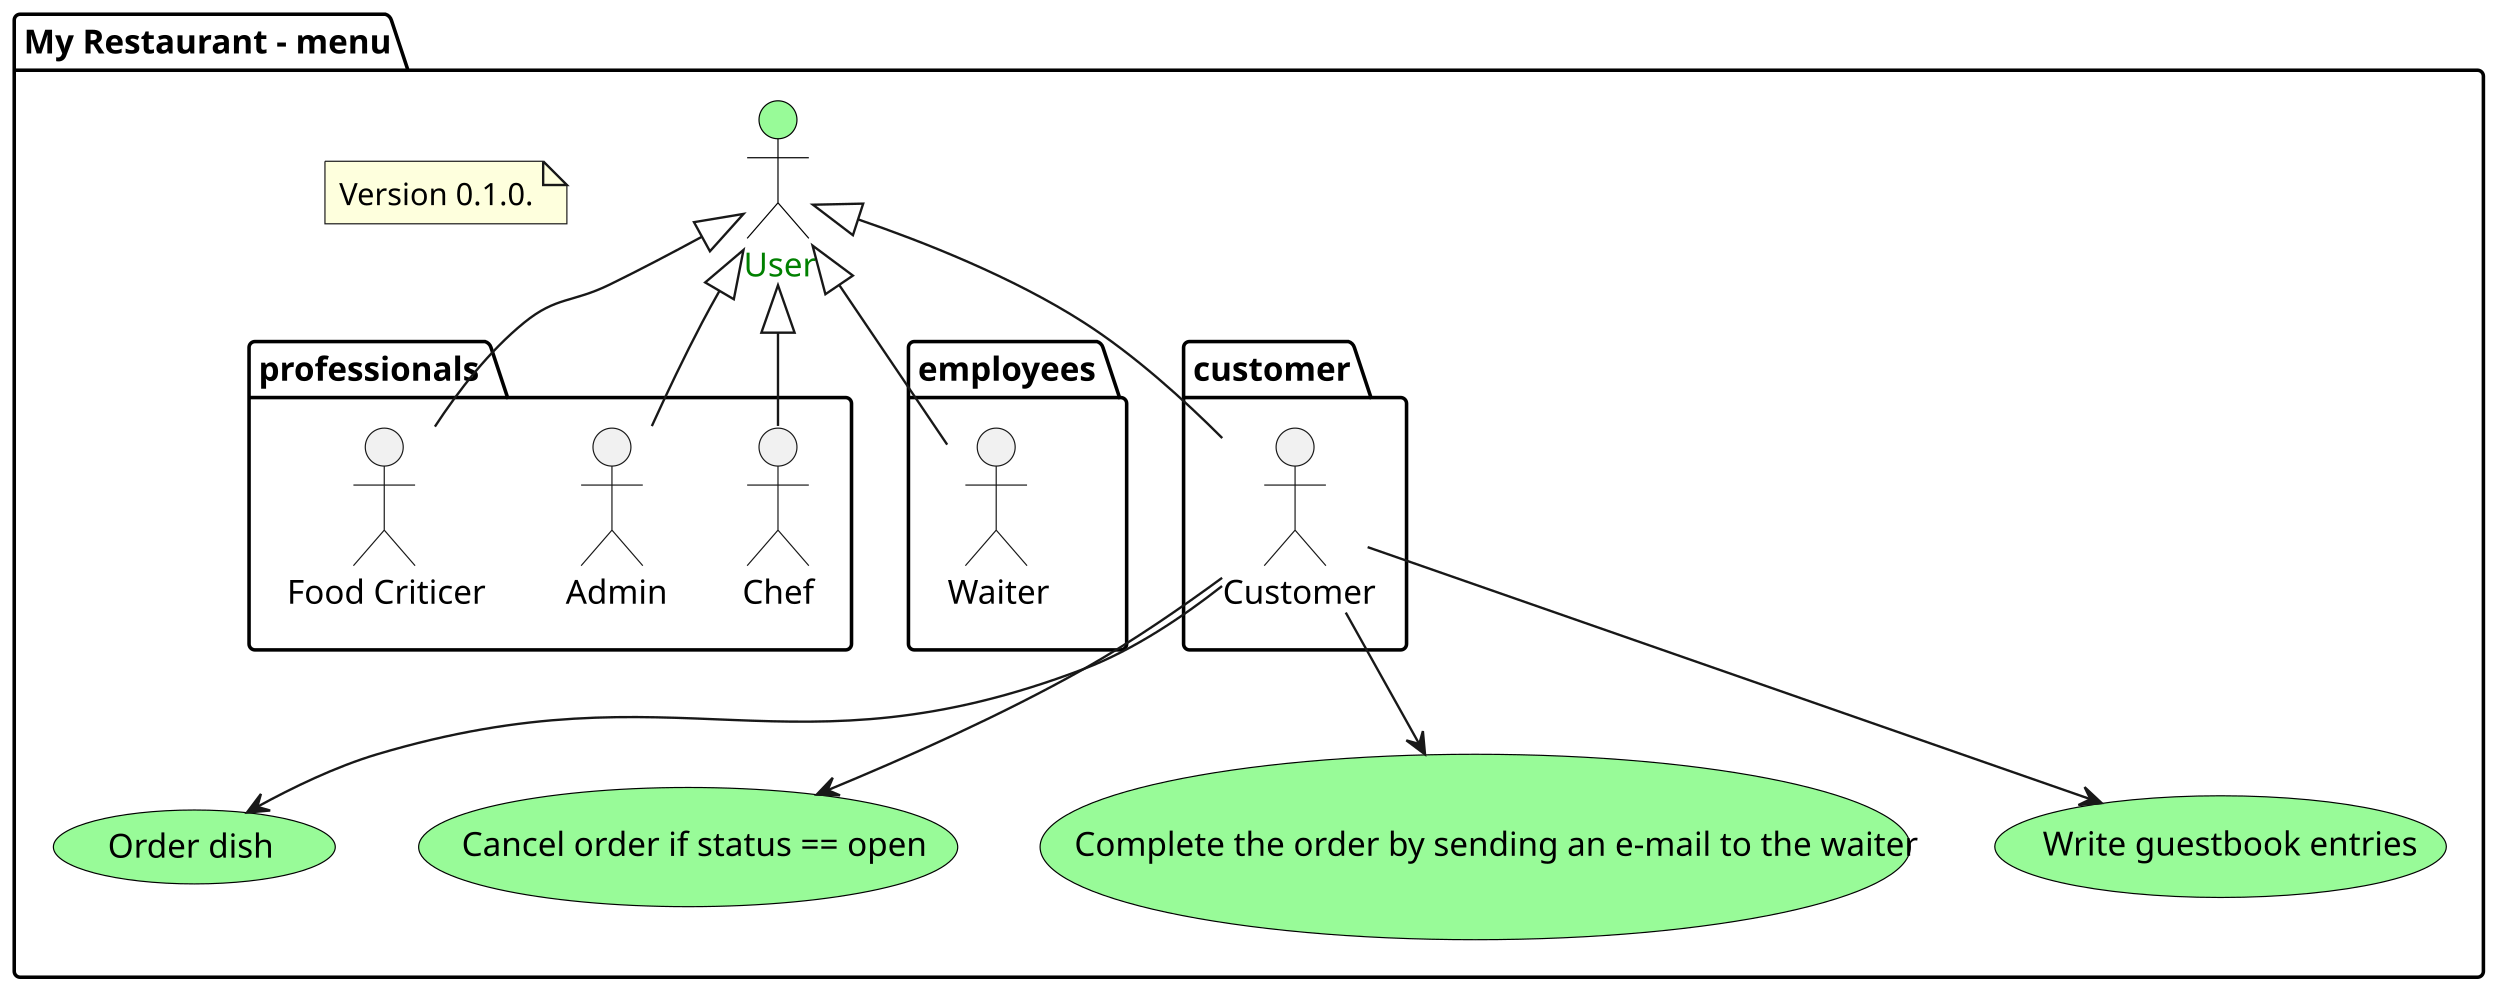
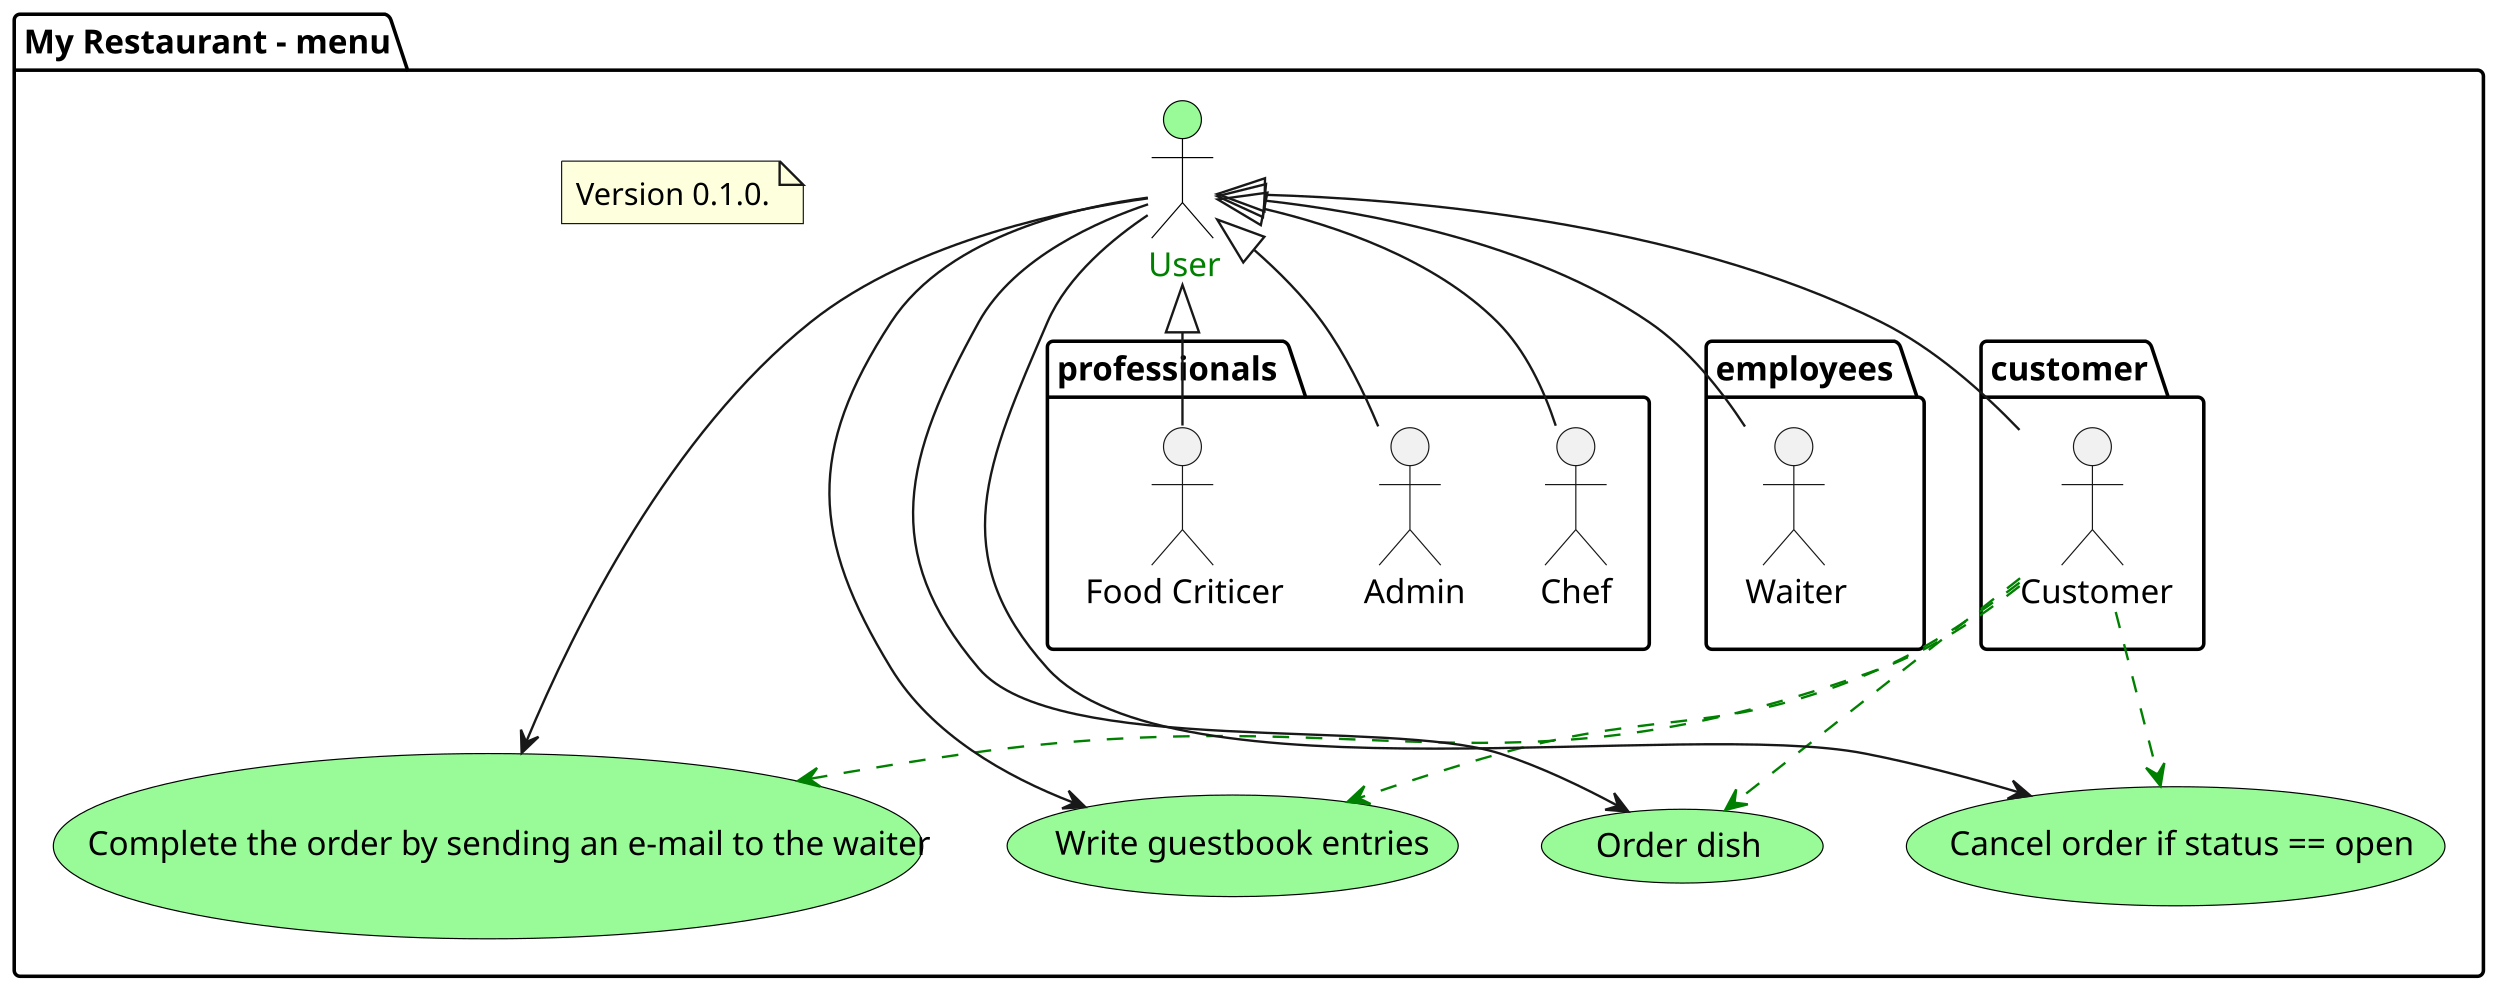
- <svg xmlns="http://www.w3.org/2000/svg" contentStyleType="text/css" height="419px" preserveAspectRatio="none" style="width:1054px;height:419px;background:#FFFFFF;" version="1.1" viewBox="0 0 1054 419" width="1054px" zoomAndPan="magnify">
+ <svg xmlns="http://www.w3.org/2000/svg" contentStyleType="text/css" height="419px" preserveAspectRatio="none" style="width:1055px;height:419px;background:#FFFFFF;" version="1.1" viewBox="0 0 1055 419" width="1055px" zoomAndPan="magnify">
  <defs />
  <g>
    <g id="cluster_My Restaurant - menu">
-       <path d="M8.5,6 L162.5,6 A3.75,3.75 0 0 1 165,8.5 L172,29.609 L1044.5,29.609 A2.5,2.5 0 0 1 1047,32.109 L1047,409.5 A2.5,2.5 0 0 1 1044.5,412 L8.5,412 A2.5,2.5 0 0 1 6,409.5 L6,8.5 A2.5,2.5 0 0 1 8.5,6 " fill="none" style="stroke:#000000;stroke-width:1.5;" />
+       <path d="M8.5,6 L162.5,6 A3.75,3.75 0 0 1 165,8.5 L172,29.609 L1045.5,29.609 A2.5,2.5 0 0 1 1048,32.109 L1048,409.5 A2.5,2.5 0 0 1 1045.5,412 L8.5,412 A2.5,2.5 0 0 1 6,409.5 L6,8.5 A2.5,2.5 0 0 1 8.5,6 " fill="none" style="stroke:#000000;stroke-width:1.5;" />
      <line style="stroke:#000000;stroke-width:1.5;" x1="6" x2="172" y1="29.609" y2="29.609" />
      <text fill="#000000" font-family="sans-serif" font-size="14" font-weight="bold" lengthAdjust="spacing" textLength="153" x="10" y="22.533">My Restaurant - menu</text>
    </g>
    <g id="cluster_professionals">
-       <path d="M107.5,144 L204.5,144 A3.75,3.75 0 0 1 207,146.5 L214,167.609 L356.5,167.609 A2.5,2.5 0 0 1 359,170.109 L359,271.5 A2.5,2.5 0 0 1 356.5,274 L107.5,274 A2.5,2.5 0 0 1 105,271.5 L105,146.5 A2.5,2.5 0 0 1 107.5,144 " fill="none" style="stroke:#000000;stroke-width:1.5;" />
-       <line style="stroke:#000000;stroke-width:1.5;" x1="105" x2="214" y1="167.609" y2="167.609" />
-       <text fill="#000000" font-family="sans-serif" font-size="14" font-weight="bold" lengthAdjust="spacing" textLength="96" x="109" y="160.533">professionals</text>
+       <path d="M444.5,144 L541.5,144 A3.75,3.75 0 0 1 544,146.5 L551,167.609 L693.5,167.609 A2.5,2.5 0 0 1 696,170.109 L696,271.5 A2.5,2.5 0 0 1 693.5,274 L444.5,274 A2.5,2.5 0 0 1 442,271.5 L442,146.5 A2.5,2.5 0 0 1 444.5,144 " fill="none" style="stroke:#000000;stroke-width:1.5;" />
+       <line style="stroke:#000000;stroke-width:1.5;" x1="442" x2="551" y1="167.609" y2="167.609" />
+       <text fill="#000000" font-family="sans-serif" font-size="14" font-weight="bold" lengthAdjust="spacing" textLength="96" x="446" y="160.533">professionals</text>
    </g>
    <g id="cluster_employees">
-       <path d="M385.5,144 L462.5,144 A3.75,3.75 0 0 1 465,146.5 L472,167.609 L472.5,167.609 A2.5,2.5 0 0 1 475,170.109 L475,271.5 A2.5,2.5 0 0 1 472.5,274 L385.5,274 A2.5,2.5 0 0 1 383,271.5 L383,146.5 A2.5,2.5 0 0 1 385.5,144 " fill="none" style="stroke:#000000;stroke-width:1.5;" />
-       <line style="stroke:#000000;stroke-width:1.5;" x1="383" x2="472" y1="167.609" y2="167.609" />
-       <text fill="#000000" font-family="sans-serif" font-size="14" font-weight="bold" lengthAdjust="spacing" textLength="76" x="387" y="160.533">employees</text>
+       <path d="M722.5,144 L799.5,144 A3.75,3.75 0 0 1 802,146.5 L809,167.609 L809.5,167.609 A2.5,2.5 0 0 1 812,170.109 L812,271.5 A2.5,2.5 0 0 1 809.5,274 L722.5,274 A2.5,2.5 0 0 1 720,271.5 L720,146.5 A2.5,2.5 0 0 1 722.5,144 " fill="none" style="stroke:#000000;stroke-width:1.5;" />
+       <line style="stroke:#000000;stroke-width:1.5;" x1="720" x2="809" y1="167.609" y2="167.609" />
+       <text fill="#000000" font-family="sans-serif" font-size="14" font-weight="bold" lengthAdjust="spacing" textLength="76" x="724" y="160.533">employees</text>
    </g>
    <g id="cluster_customer">
-       <path d="M501.5,144 L568.5,144 A3.75,3.75 0 0 1 571,146.5 L578,167.609 L590.5,167.609 A2.5,2.5 0 0 1 593,170.109 L593,271.5 A2.5,2.5 0 0 1 590.5,274 L501.5,274 A2.5,2.5 0 0 1 499,271.5 L499,146.5 A2.5,2.5 0 0 1 501.5,144 " fill="none" style="stroke:#000000;stroke-width:1.5;" />
-       <line style="stroke:#000000;stroke-width:1.5;" x1="499" x2="578" y1="167.609" y2="167.609" />
-       <text fill="#000000" font-family="sans-serif" font-size="14" font-weight="bold" lengthAdjust="spacing" textLength="66" x="503" y="160.533">customer</text>
+       <path d="M838.5,144 L905.5,144 A3.75,3.75 0 0 1 908,146.5 L915,167.609 L927.5,167.609 A2.5,2.5 0 0 1 930,170.109 L930,271.5 A2.5,2.5 0 0 1 927.5,274 L838.5,274 A2.5,2.5 0 0 1 836,271.5 L836,146.5 A2.5,2.5 0 0 1 838.5,144 " fill="none" style="stroke:#000000;stroke-width:1.5;" />
+       <line style="stroke:#000000;stroke-width:1.5;" x1="836" x2="915" y1="167.609" y2="167.609" />
+       <text fill="#000000" font-family="sans-serif" font-size="14" font-weight="bold" lengthAdjust="spacing" textLength="66" x="840" y="160.533">customer</text>
    </g>
    <g id="elem_u">
-       <ellipse cx="328" cy="50.5" fill="#98FB98" rx="8" ry="8" style="stroke:#000000;stroke-width:0.5;" />
-       <path d="M328,58.5 L328,85.5 M315,66.5 L341,66.5 M328,85.5 L315,100.5 M328,85.5 L341,100.5 " fill="none" style="stroke:#000000;stroke-width:0.5;" />
-       <text fill="#008000" font-family="sans-serif" font-size="14" lengthAdjust="spacing" textLength="29" x="313.5" y="116.533">User</text>
+       <ellipse cx="499" cy="50.5" fill="#98FB98" rx="8" ry="8" style="stroke:#000000;stroke-width:0.5;" />
+       <path d="M499,58.5 L499,85.5 M486,66.5 L512,66.5 M499,85.5 L486,100.5 M499,85.5 L512,100.5 " fill="none" style="stroke:#000000;stroke-width:0.5;" />
+       <text fill="#008000" font-family="sans-serif" font-size="14" lengthAdjust="spacing" textLength="29" x="484.5" y="116.533">User</text>
    </g>
    <g id="elem_n1">
-       <path d="M137,68 L137,94.352 L239,94.352 L239,78 L229,68 L137,68 " fill="#FEFFDD" style="stroke:#181818;stroke-width:0.5;" />
-       <path d="M229,68 L229,78 L239,78 L229,68 " fill="#FEFFDD" style="stroke:#181818;stroke-width:1.0;" />
-       <text fill="#000000" font-family="sans-serif" font-size="13" lengthAdjust="spacing" textLength="81" x="143" y="86.495">Version 0.1.0.</text>
+       <path d="M237,68 L237,94.352 L339,94.352 L339,78 L329,68 L237,68 " fill="#FEFFDD" style="stroke:#181818;stroke-width:0.5;" />
+       <path d="M329,68 L329,78 L339,78 L329,68 " fill="#FEFFDD" style="stroke:#181818;stroke-width:1.0;" />
+       <text fill="#000000" font-family="sans-serif" font-size="13" lengthAdjust="spacing" textLength="81" x="243" y="86.495">Version 0.1.0.</text>
    </g>
    <g id="elem_UC0">
-       <ellipse cx="81.93" cy="357.078" fill="#98FB98" rx="59.43" ry="15.578" style="stroke:#000000;stroke-width:0.5;" />
-       <text fill="#000000" font-family="sans-serif" font-size="14" lengthAdjust="spacing" textLength="67" x="45.43" y="361.595">Order dish</text>
+       <ellipse cx="709.93" cy="357.078" fill="#98FB98" rx="59.43" ry="15.578" style="stroke:#000000;stroke-width:0.5;" />
+       <text fill="#000000" font-family="sans-serif" font-size="14" lengthAdjust="spacing" textLength="67" x="673.43" y="361.595">Order dish</text>
    </g>
    <g id="elem_UC1">
-       <ellipse cx="290.136" cy="357.127" fill="#98FB98" rx="113.636" ry="25.127" style="stroke:#000000;stroke-width:0.5;" />
-       <text fill="#000000" font-family="sans-serif" font-size="14" lengthAdjust="spacing" textLength="191" x="194.636" y="360.856">Cancel order if status == open</text>
+       <ellipse cx="918.136" cy="357.127" fill="#98FB98" rx="113.636" ry="25.127" style="stroke:#000000;stroke-width:0.5;" />
+       <text fill="#000000" font-family="sans-serif" font-size="14" lengthAdjust="spacing" textLength="191" x="822.636" y="360.856">Cancel order if status == open</text>
    </g>
    <g id="elem_UC2">
-       <ellipse cx="621.952" cy="357.091" fill="#98FB98" rx="183.452" ry="39.09" style="stroke:#000000;stroke-width:0.5;" />
-       <text fill="#000000" font-family="sans-serif" font-size="14" lengthAdjust="spacing" textLength="338" x="452.952" y="360.819">Complete the order by sending an e-mail to the waiter</text>
+       <ellipse cx="205.952" cy="357.091" fill="#98FB98" rx="183.452" ry="39.09" style="stroke:#000000;stroke-width:0.5;" />
+       <text fill="#000000" font-family="sans-serif" font-size="14" lengthAdjust="spacing" textLength="338" x="36.952" y="360.819">Complete the order by sending an e-mail to the waiter</text>
    </g>
    <g id="elem_UC3">
-       <ellipse cx="936.19" cy="356.938" fill="#98FB98" rx="95.19" ry="21.438" style="stroke:#000000;stroke-width:0.5;" />
-       <text fill="#000000" font-family="sans-serif" font-size="14" lengthAdjust="spacing" textLength="150" x="861.19" y="360.667">Write guestbook entries</text>
+       <ellipse cx="520.19" cy="356.938" fill="#98FB98" rx="95.19" ry="21.438" style="stroke:#000000;stroke-width:0.5;" />
+       <text fill="#000000" font-family="sans-serif" font-size="14" lengthAdjust="spacing" textLength="150" x="445.19" y="360.667">Write guestbook entries</text>
    </g>
    <g id="elem_ch">
-       <ellipse cx="328" cy="188.5" fill="#F1F1F1" rx="8" ry="8" style="stroke:#181818;stroke-width:0.5;" />
-       <path d="M328,196.5 L328,223.5 M315,204.5 L341,204.5 M328,223.5 L315,238.5 M328,223.5 L341,238.5 " fill="none" style="stroke:#181818;stroke-width:0.5;" />
-       <text fill="#000000" font-family="sans-serif" font-size="14" lengthAdjust="spacing" textLength="30" x="313" y="254.533">Chef</text>
+       <ellipse cx="665" cy="188.5" fill="#F1F1F1" rx="8" ry="8" style="stroke:#181818;stroke-width:0.5;" />
+       <path d="M665,196.5 L665,223.5 M652,204.5 L678,204.5 M665,223.5 L652,238.5 M665,223.5 L678,238.5 " fill="none" style="stroke:#181818;stroke-width:0.5;" />
+       <text fill="#000000" font-family="sans-serif" font-size="14" lengthAdjust="spacing" textLength="30" x="650" y="254.533">Chef</text>
    </g>
    <g id="elem_a">
-       <ellipse cx="258" cy="188.5" fill="#F1F1F1" rx="8" ry="8" style="stroke:#181818;stroke-width:0.5;" />
-       <path d="M258,196.5 L258,223.5 M245,204.5 L271,204.5 M258,223.5 L245,238.5 M258,223.5 L271,238.5 " fill="none" style="stroke:#181818;stroke-width:0.5;" />
-       <text fill="#000000" font-family="sans-serif" font-size="14" lengthAdjust="spacing" textLength="39" x="238.5" y="254.533">Admin</text>
+       <ellipse cx="595" cy="188.5" fill="#F1F1F1" rx="8" ry="8" style="stroke:#181818;stroke-width:0.5;" />
+       <path d="M595,196.5 L595,223.5 M582,204.5 L608,204.5 M595,223.5 L582,238.5 M595,223.5 L608,238.5 " fill="none" style="stroke:#181818;stroke-width:0.5;" />
+       <text fill="#000000" font-family="sans-serif" font-size="14" lengthAdjust="spacing" textLength="39" x="575.5" y="254.533">Admin</text>
    </g>
    <g id="elem_fc">
-       <ellipse cx="162" cy="188.5" fill="#F1F1F1" rx="8" ry="8" style="stroke:#181818;stroke-width:0.5;" />
-       <path d="M162,196.5 L162,223.5 M149,204.5 L175,204.5 M162,223.5 L149,238.5 M162,223.5 L175,238.5 " fill="none" style="stroke:#181818;stroke-width:0.5;" />
-       <text fill="#000000" font-family="sans-serif" font-size="14" lengthAdjust="spacing" textLength="82" x="121" y="254.533">Food Criticer</text>
+       <ellipse cx="499" cy="188.5" fill="#F1F1F1" rx="8" ry="8" style="stroke:#181818;stroke-width:0.5;" />
+       <path d="M499,196.5 L499,223.5 M486,204.5 L512,204.5 M499,223.5 L486,238.5 M499,223.5 L512,238.5 " fill="none" style="stroke:#181818;stroke-width:0.5;" />
+       <text fill="#000000" font-family="sans-serif" font-size="14" lengthAdjust="spacing" textLength="82" x="458" y="254.533">Food Criticer</text>
    </g>
    <g id="elem_w">
-       <ellipse cx="420" cy="188.5" fill="#F1F1F1" rx="8" ry="8" style="stroke:#181818;stroke-width:0.5;" />
-       <path d="M420,196.5 L420,223.5 M407,204.5 L433,204.5 M420,223.5 L407,238.5 M420,223.5 L433,238.5 " fill="none" style="stroke:#181818;stroke-width:0.5;" />
-       <text fill="#000000" font-family="sans-serif" font-size="14" lengthAdjust="spacing" textLength="41" x="399.5" y="254.533">Waiter</text>
+       <ellipse cx="757" cy="188.5" fill="#F1F1F1" rx="8" ry="8" style="stroke:#181818;stroke-width:0.5;" />
+       <path d="M757,196.5 L757,223.5 M744,204.5 L770,204.5 M757,223.5 L744,238.5 M757,223.5 L770,238.5 " fill="none" style="stroke:#181818;stroke-width:0.5;" />
+       <text fill="#000000" font-family="sans-serif" font-size="14" lengthAdjust="spacing" textLength="41" x="736.5" y="254.533">Waiter</text>
    </g>
    <g id="elem_c">
-       <ellipse cx="546" cy="188.5" fill="#F1F1F1" rx="8" ry="8" style="stroke:#181818;stroke-width:0.5;" />
-       <path d="M546,196.5 L546,223.5 M533,204.5 L559,204.5 M546,223.5 L533,238.5 M546,223.5 L559,238.5 " fill="none" style="stroke:#181818;stroke-width:0.5;" />
-       <text fill="#000000" font-family="sans-serif" font-size="14" lengthAdjust="spacing" textLength="61" x="515.5" y="254.533">Customer</text>
+       <ellipse cx="883" cy="188.5" fill="#F1F1F1" rx="8" ry="8" style="stroke:#181818;stroke-width:0.5;" />
+       <path d="M883,196.5 L883,223.5 M870,204.5 L896,204.5 M883,223.5 L870,238.5 M883,223.5 L896,238.5 " fill="none" style="stroke:#181818;stroke-width:0.5;" />
+       <text fill="#000000" font-family="sans-serif" font-size="14" lengthAdjust="spacing" textLength="61" x="852.5" y="254.533">Customer</text>
    </g>
    <g id="link_u_c">
-       <path d="M362,92.58 C388.98,101.82 427,116.75 457,136 C478.22,149.61 499.1,168.48 515.3,184.69 " fill="none" id="u-backto-c" style="stroke:#181818;stroke-width:1.0;" />
-       <polygon fill="none" points="359.59,99.16,342.73,86.31,363.92,85.85,359.59,99.16" style="stroke:#181818;stroke-width:1.0;" />
+       <path d="M533.77,82.21 C591.02,83.86 707.39,92.79 794,136 C816,146.97 836.48,165.04 852.23,181.43 " fill="none" id="u-backto-c" style="stroke:#181818;stroke-width:1.0;" />
+       <polygon fill="none" points="533.59,89.21,513.71,81.87,533.83,75.21,533.59,89.21" style="stroke:#181818;stroke-width:1.0;" />
    </g>
    <g id="link_u_w">
-       <path d="M353.95,120.35 C368.31,141.58 385.91,167.61 399.33,187.45 " fill="none" id="u-backto-w" style="stroke:#181818;stroke-width:1.0;" />
-       <polygon fill="none" points="347.99,124.04,342.58,103.55,359.58,116.19,347.99,124.04" style="stroke:#181818;stroke-width:1.0;" />
+       <path d="M533.87,84.67 C575.65,89.33 646.21,101.98 696,136 C712.41,147.21 726.14,164.31 736.39,179.99 " fill="none" id="u-backto-w" style="stroke:#181818;stroke-width:1.0;" />
+       <polygon fill="none" points="532.97,91.62,513.7,82.8,534.26,77.68,532.97,91.62" style="stroke:#181818;stroke-width:1.0;" />
    </g>
    <g id="link_u_a">
-       <path d="M303.23,122.82 C300.72,127.23 298.27,131.69 296,136 C288.62,150.02 281.15,165.75 274.81,179.64 " fill="none" id="u-backto-a" style="stroke:#181818;stroke-width:1.0;" />
-       <polygon fill="none" points="297.3,119.08,313.46,105.36,309.38,126.16,297.3,119.08" style="stroke:#181818;stroke-width:1.0;" />
+       <path d="M529.36,105.55 C539.36,114.34 549.97,124.9 558,136 C567.62,149.28 575.57,165.46 581.61,179.93 " fill="none" id="u-backto-a" style="stroke:#181818;stroke-width:1.0;" />
+       <polygon fill="none" points="524.66,110.75,513.66,92.64,533.56,99.93,524.66,110.75" style="stroke:#181818;stroke-width:1.0;" />
    </g>
    <g id="link_u_ch">
-       <path d="M328,140.37 C328,153.63 328,167.39 328,179.57 " fill="none" id="u-backto-ch" style="stroke:#181818;stroke-width:1.0;" />
-       <polygon fill="none" points="321,140.25,328,120.25,335,140.25,321,140.25" style="stroke:#181818;stroke-width:1.0;" />
+       <path d="M533.66,88.19 C563.27,95.13 605.22,109.14 632,136 C643.81,147.85 651.54,164.47 656.53,179.66 " fill="none" id="u-backto-ch" style="stroke:#181818;stroke-width:1.0;" />
+       <polygon fill="none" points="532.07,95.01,513.87,84.16,534.86,81.29,532.07,95.01" style="stroke:#181818;stroke-width:1.0;" />
    </g>
    <g id="link_u_fc">
-       <path d="M295.9,99.82 C283.81,106.37 269.87,113.71 257,120 C241.27,127.69 234.59,124.95 221,136 C206.17,148.06 193.27,164.72 183.35,179.87 " fill="none" id="u-backto-fc" style="stroke:#181818;stroke-width:1.0;" />
-       <polygon fill="none" points="292.58,93.66,313.48,90.18,299.31,105.94,292.58,93.66" style="stroke:#181818;stroke-width:1.0;" />
+       <path d="M499,140.37 C499,153.63 499,167.39 499,179.57 " fill="none" id="u-backto-fc" style="stroke:#181818;stroke-width:1.0;" />
+       <polygon fill="none" points="492,140.25,499,120.25,506,140.25,492,140.25" style="stroke:#181818;stroke-width:1.0;" />
    </g>
    <g id="link_c_UC0">
-       <path d="M515.21,247.08 C498.99,259.82 478.11,273.95 457,282 C332.35,329.54 286.86,279.94 159,318 C141.54,323.2 123.21,332.09 108.81,339.97 " fill="none" id="c-to-UC0" style="stroke:#181818;stroke-width:1.0;" />
-       <polygon fill="#181818" points="104.09,342.59,113.9,341.716,108.461,340.162,110.015,334.723,104.09,342.59" style="stroke:#181818;stroke-width:1.0;" />
+       <path d="M852.47,244 C817.94,271.15 762.54,314.69 732,338.71 " fill="none" id="c-to-UC0" style="stroke:#008000;stroke-width:1.0;stroke-dasharray:7.0,7.0;" />
+       <polygon fill="#008000" points="728.04,341.82,737.593,339.423,731.977,338.738,732.662,333.123,728.04,341.82" style="stroke:#008000;stroke-width:1.0;" />
    </g>
    <g id="link_c_UC1">
-       <path d="M515.24,243.61 C498.52,255.88 477.18,270.64 457,282 C422.37,301.5 381.61,319.64 349.04,333.09 " fill="none" id="c-to-UC1" style="stroke:#181818;stroke-width:1.0;" />
-       <polygon fill="#181818" points="344.29,335.03,354.135,335.302,348.913,333.126,351.089,327.904,344.29,335.03" style="stroke:#181818;stroke-width:1.0;" />
+       <path d="M892.84,258.25 C898.43,279.97 905.33,306.75 910.48,326.78 " fill="none" id="c-to-UC1" style="stroke:#008000;stroke-width:1.0;stroke-dasharray:7.0,7.0;" />
+       <polygon fill="#008000" points="911.75,331.72,913.36,322.004,910.494,326.88,905.617,324.014,911.75,331.72" style="stroke:#008000;stroke-width:1.0;" />
    </g>
    <g id="link_c_UC2">
-       <path d="M567.37,258.25 C577.01,275.48 588.41,295.9 598.31,313.6 " fill="none" id="c-to-UC2" style="stroke:#181818;stroke-width:1.0;" />
-       <polygon fill="#181818" points="600.79,318.04,599.891,308.232,598.351,313.675,592.908,312.135,600.79,318.04" style="stroke:#181818;stroke-width:1.0;" />
+       <path d="M852.3,247.33 C836.1,260.13 815.22,274.24 794,282 C632.19,341.2 578.63,294.05 408,318 C386.48,321.02 363.77,324.75 341.65,328.69 " fill="none" id="c-to-UC2" style="stroke:#008000;stroke-width:1.0;stroke-dasharray:7.0,7.0;" />
+       <polygon fill="#008000" points="336.64,329.59,346.199,331.962,341.564,328.719,344.806,324.084,336.64,329.59" style="stroke:#008000;stroke-width:1.0;" />
    </g>
    <g id="link_c_UC3">
-       <path d="M576.6,230.67 C642.36,253.6 797.91,307.85 881.17,336.88 " fill="none" id="c-to-UC3" style="stroke:#181818;stroke-width:1.0;" />
-       <polygon fill="#181818" points="886.06,338.58,878.871,331.848,881.337,336.939,876.246,339.405,886.06,338.58" style="stroke:#181818;stroke-width:1.0;" />
+       <path d="M852.25,245.89 C835.88,258.48 814.86,272.83 794,282 C726.88,311.51 703.62,298.29 633,318 C613.5,323.44 592.41,330.27 573.79,336.64 " fill="none" id="c-to-UC3" style="stroke:#008000;stroke-width:1.0;stroke-dasharray:7.0,7.0;" />
+       <polygon fill="#008000" points="568.6,338.42,578.412,339.271,573.327,336.792,575.807,331.707,568.6,338.42" style="stroke:#008000;stroke-width:1.0;" />
+     </g>
+     <g id="link_u_UC0">
+       <path d="M484.48,86.22 C464.23,92.99 428.27,108.38 413,136 C381.6,192.79 370.98,232.55 413,282 C445.08,319.75 585.83,302.87 633,318 C650.09,323.48 668.14,332.21 682.46,339.92 " fill="none" id="u-to-UC0" style="stroke:#181818;stroke-width:1.0;" />
+       <polygon fill="#181818" points="687.17,342.49,681.175,334.676,682.778,340.101,677.353,341.703,687.17,342.49" style="stroke:#181818;stroke-width:1.0;" />
+     </g>
+     <g id="link_u_UC1">
+       <path d="M484.34,90.81 C470.48,100.08 450.56,116.09 442,136 C416.36,195.61 398.56,233.79 442,282 C493.6,339.26 711.35,303.2 787,318 C808.41,322.19 831.37,328.28 852,334.37 " fill="none" id="u-to-UC1" style="stroke:#181818;stroke-width:1.0;" />
+       <polygon fill="#181818" points="856.91,335.83,849.43,329.423,852.119,334.4,847.142,337.089,856.91,335.83" style="stroke:#181818;stroke-width:1.0;" />
+     </g>
+     <g id="link_u_UC2">
+       <path d="M484.44,83.7 C454.72,87.81 386.13,100.73 342,136 C282.87,183.25 242.64,263.66 222.06,313.07 " fill="none" id="u-to-UC2" style="stroke:#181818;stroke-width:1.0;" />
+       <polygon fill="#181818" points="220.13,317.76,227.248,310.953,222.029,313.135,219.847,307.915,220.13,317.76" style="stroke:#181818;stroke-width:1.0;" />
+     </g>
+     <g id="link_u_UC3">
+       <path d="M484.37,83.41 C457.43,86.88 400.48,98.51 376,136 C340.52,190.33 342.19,226.61 376,282 C392.96,309.78 424.04,327.57 453,338.72 " fill="none" id="u-to-UC3" style="stroke:#181818;stroke-width:1.0;" />
+       <polygon fill="#181818" points="458,340.59,450.978,333.685,453.318,338.834,448.168,341.175,458,340.59" style="stroke:#181818;stroke-width:1.0;" />
    </g>
  </g>
</svg>
